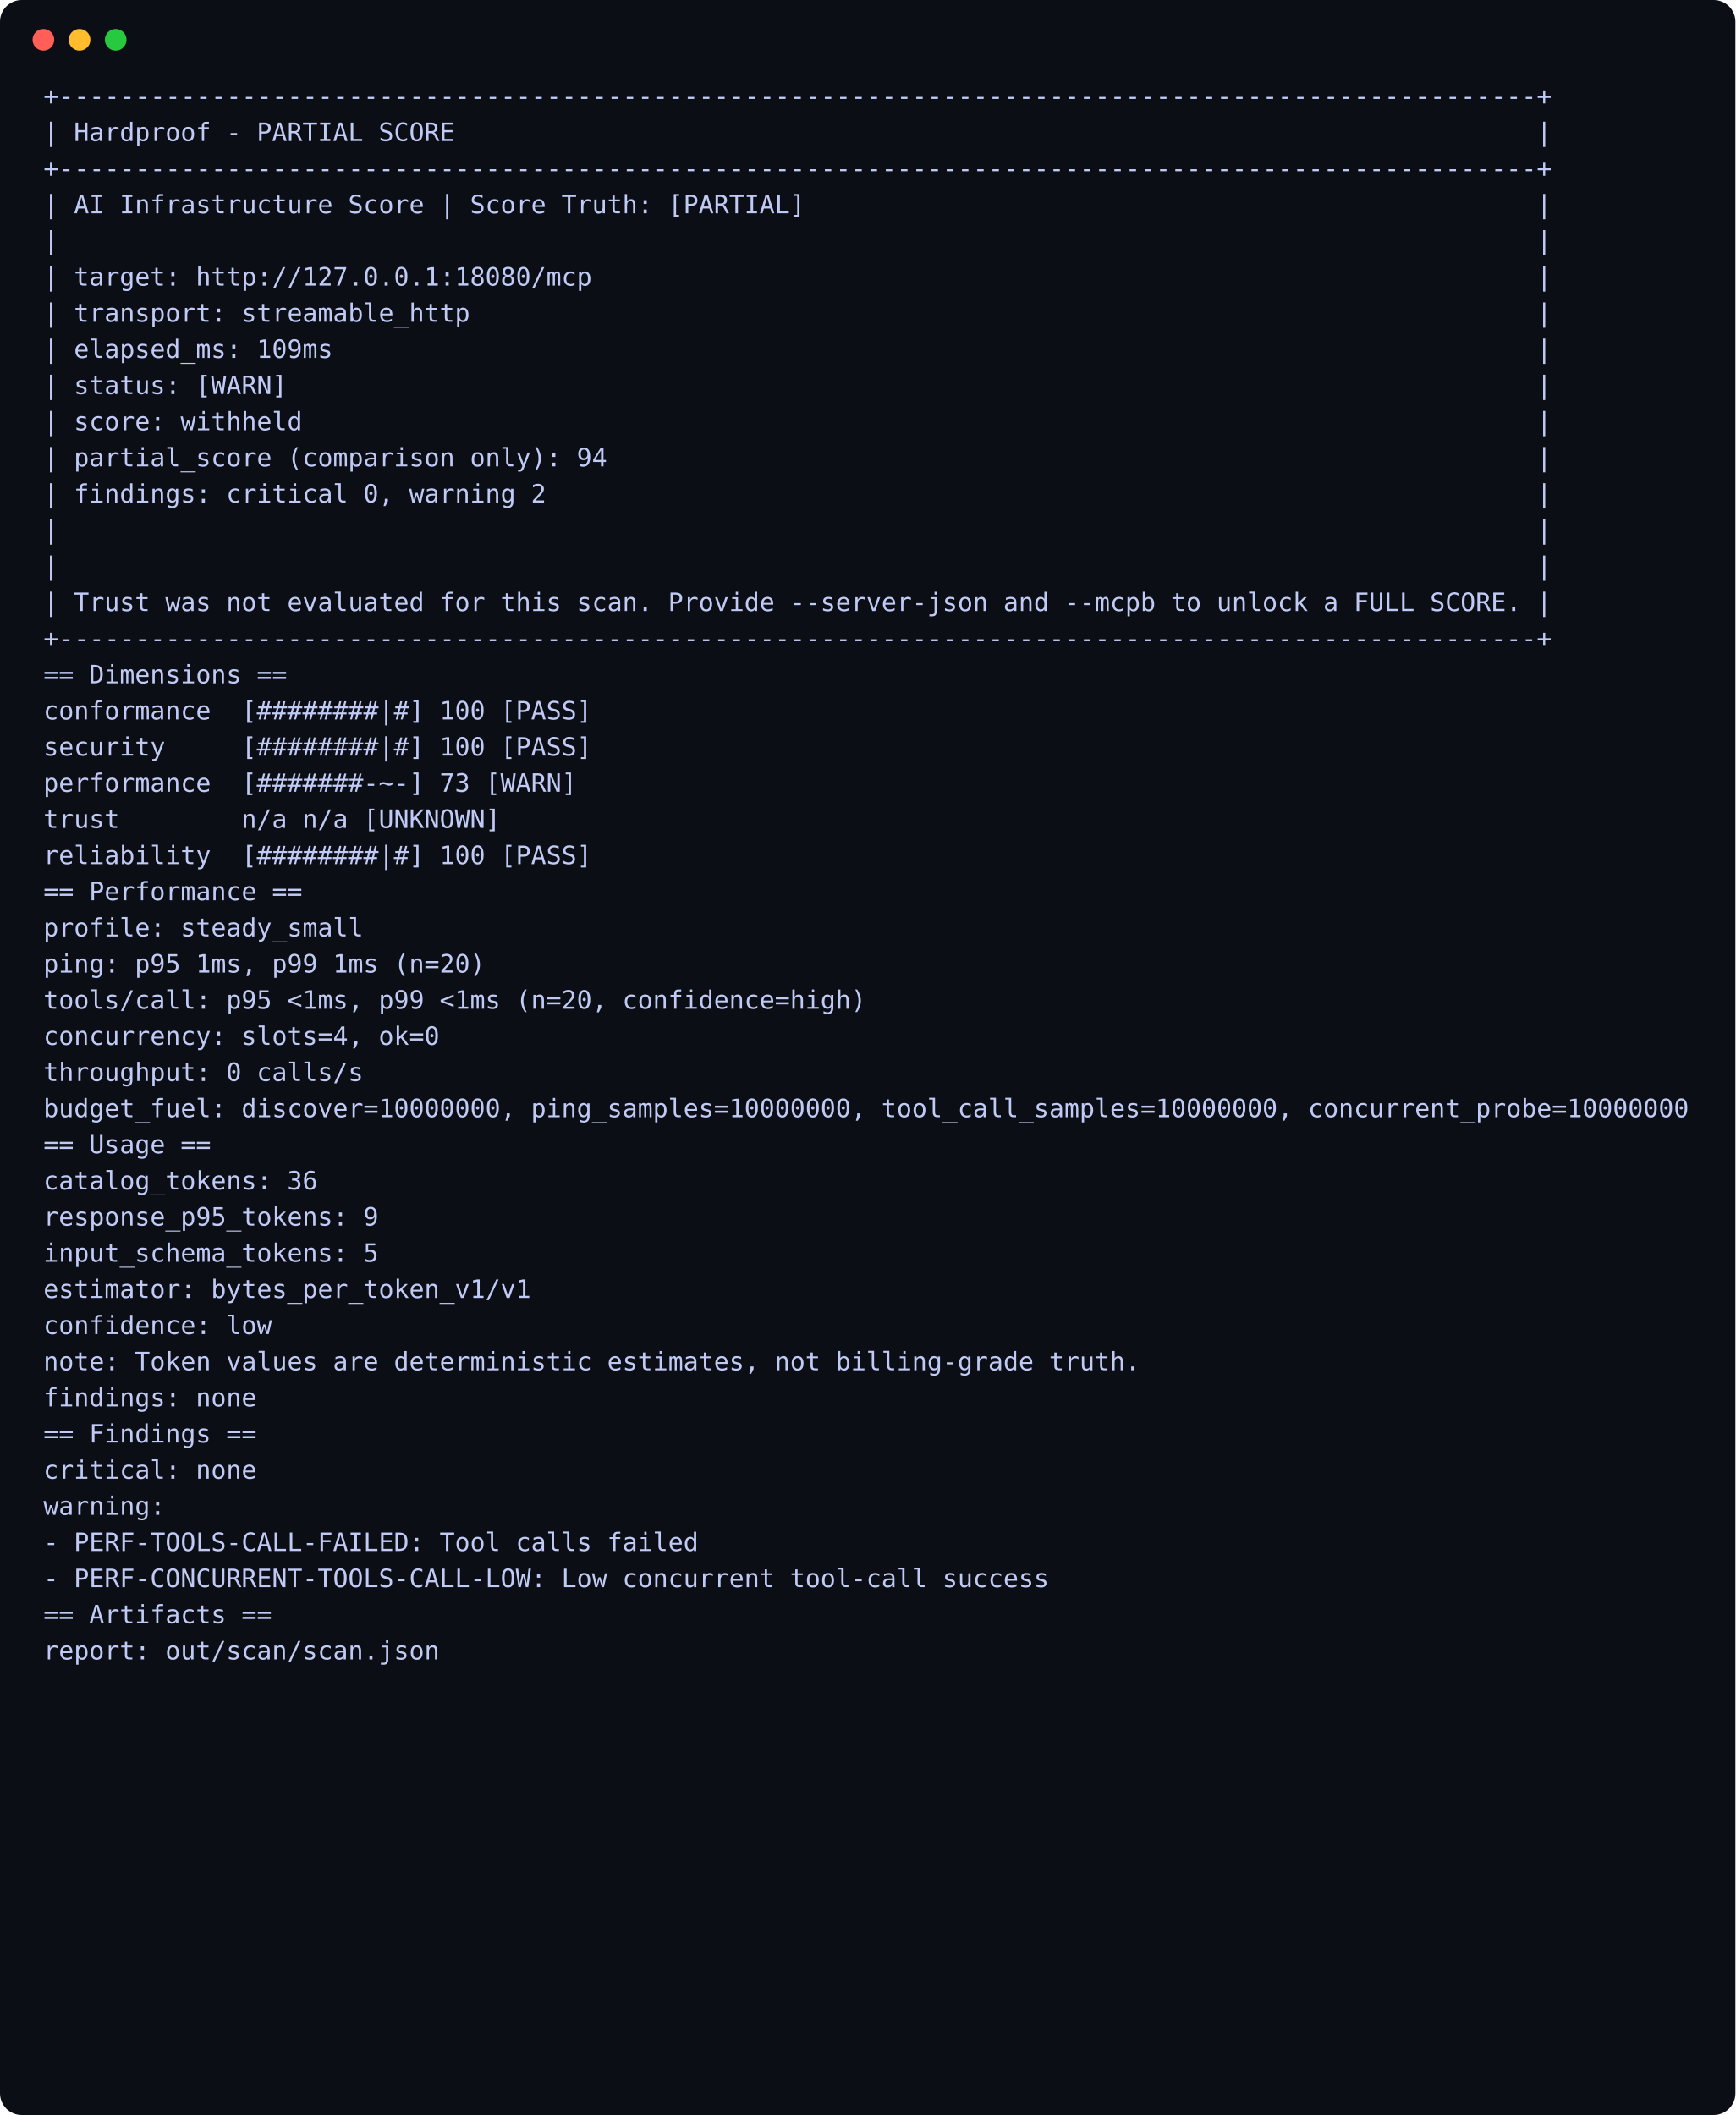
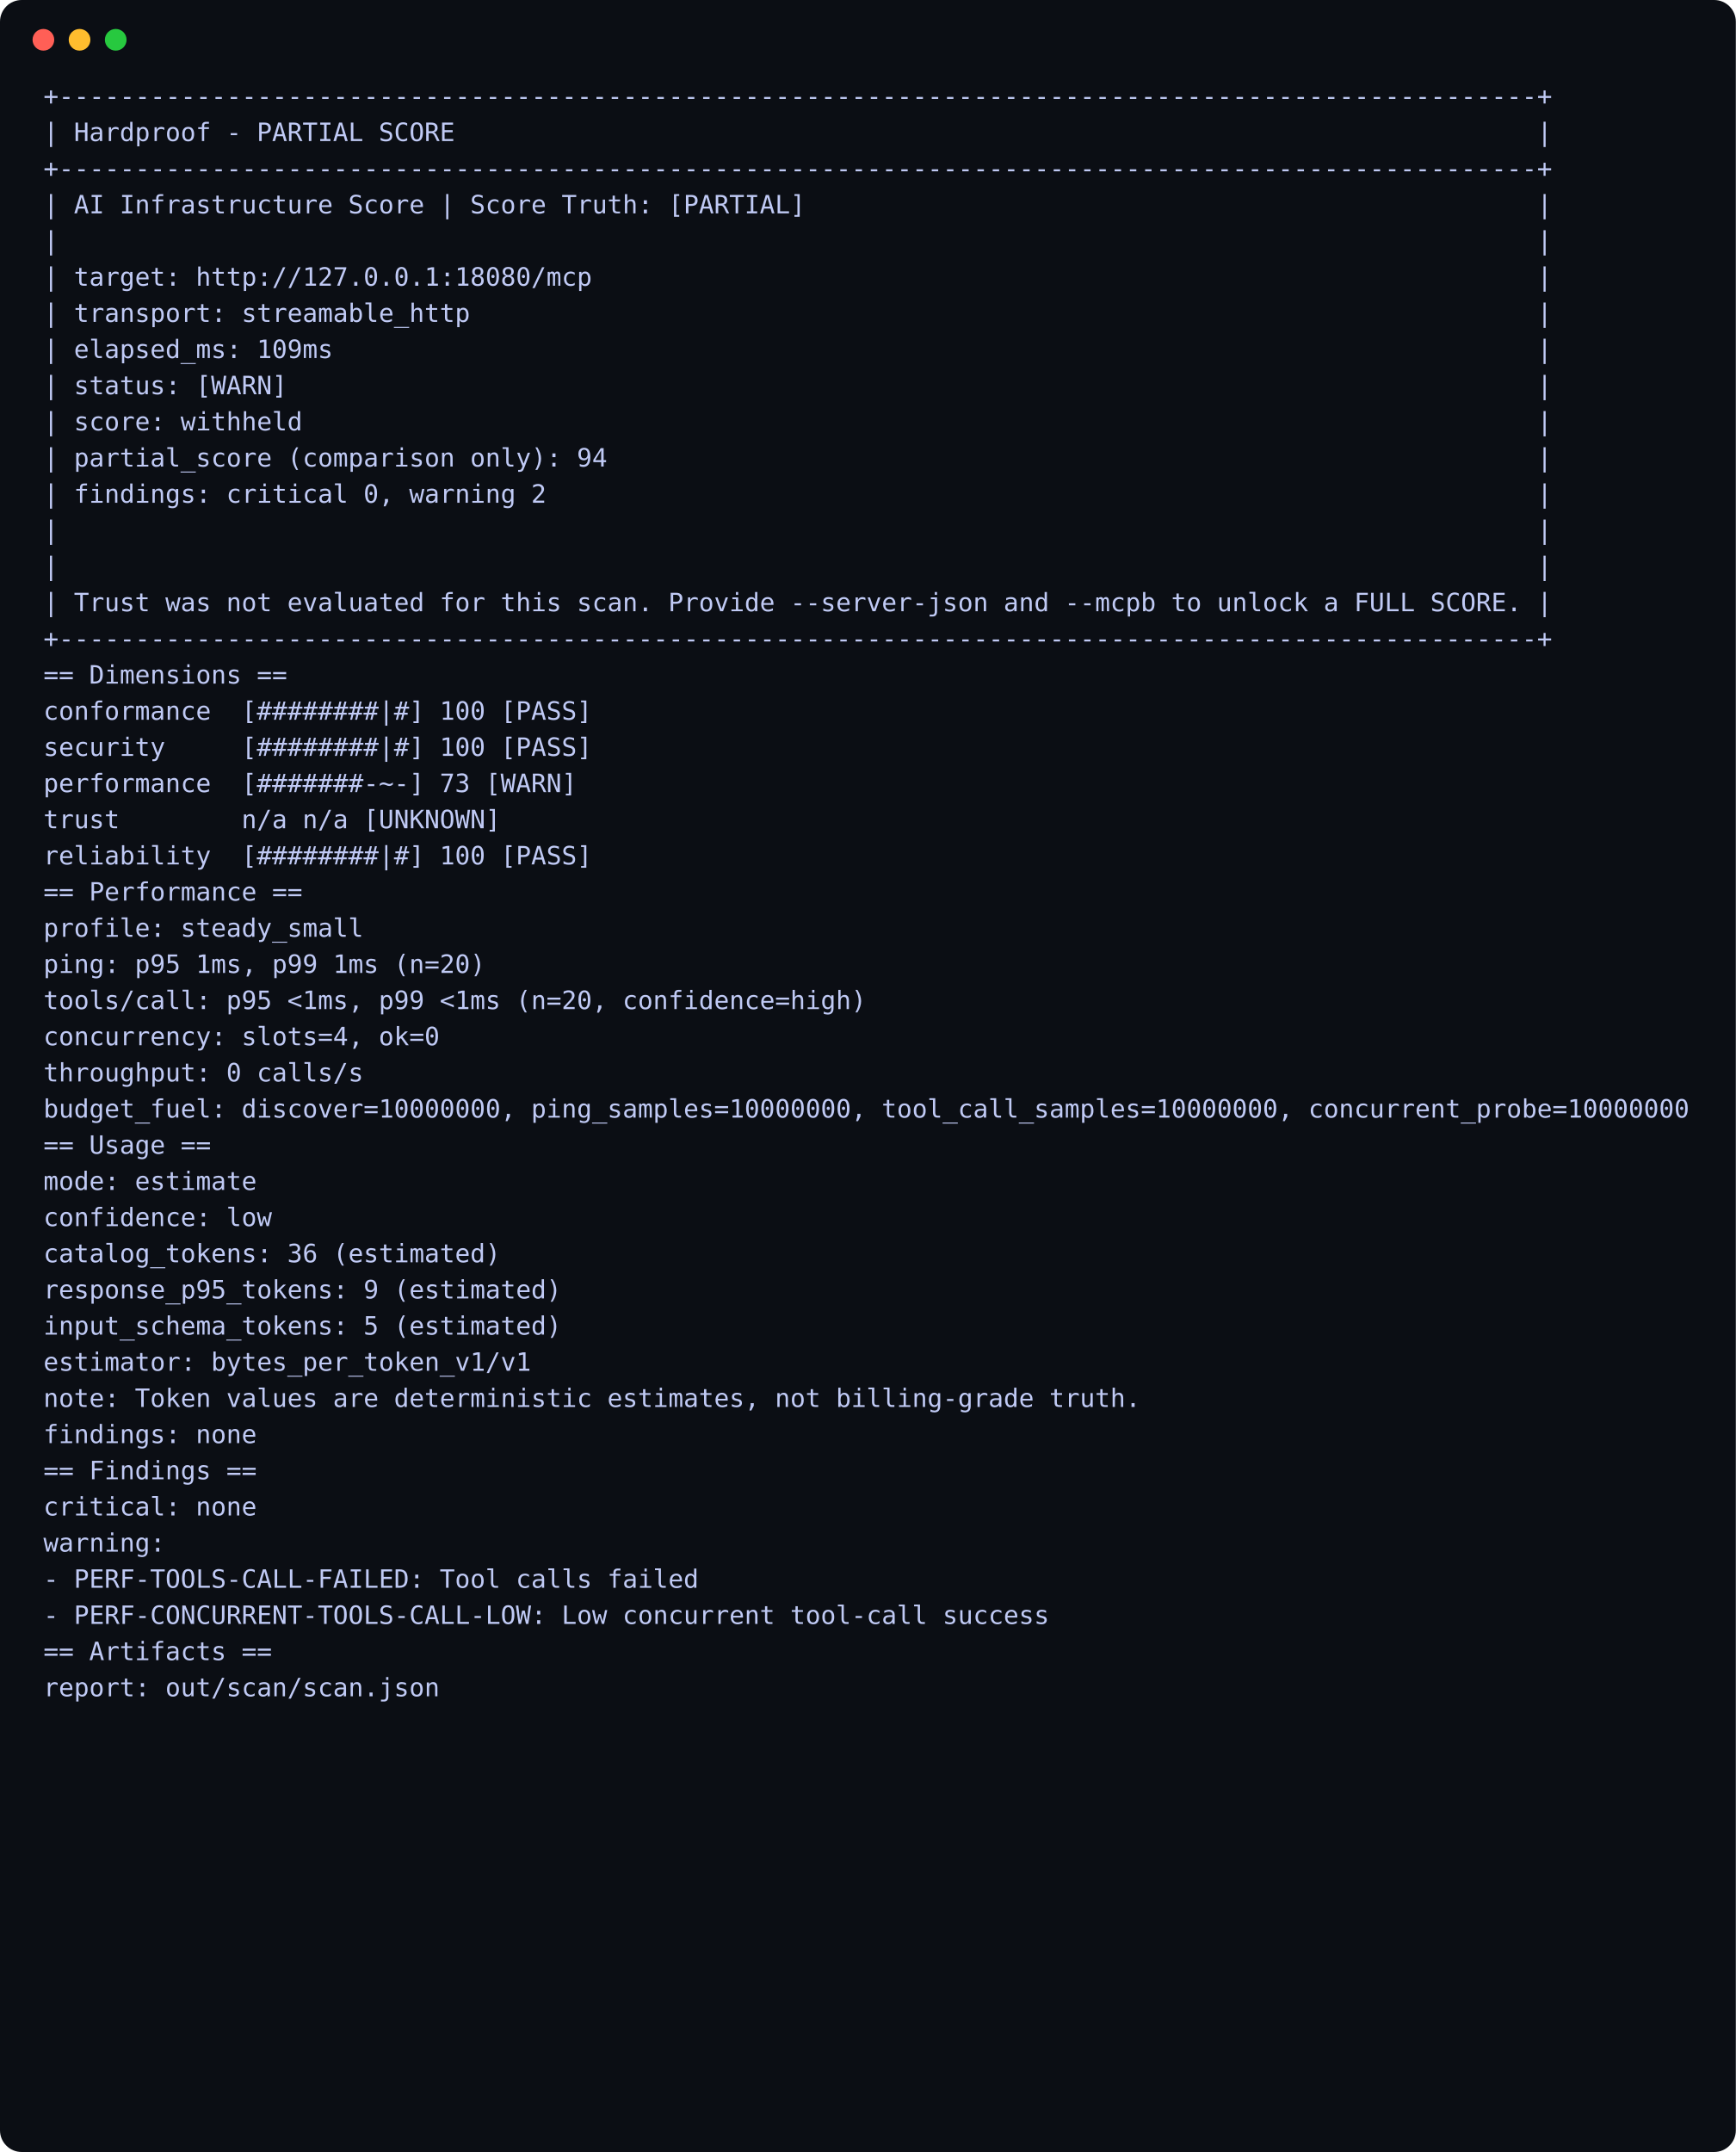
- <svg xmlns="http://www.w3.org/2000/svg" width="960" height="1170" viewBox="0 0 960 1170">
-   <rect width="960" height="1170" rx="12" fill="#0b0e14" />
+ <svg xmlns="http://www.w3.org/2000/svg" width="960" height="1190" viewBox="0 0 960 1190">
+   <rect width="960" height="1190" rx="12" fill="#0b0e14" />
  <circle cx="24" cy="22" r="6" fill="#ff5f56" />
  <circle cx="44" cy="22" r="6" fill="#ffbd2e" />
  <circle cx="64" cy="22" r="6" fill="#27c93f" />
  <text x="24" y="58" font-family="SFMono-Regular, Menlo, Monaco, Consolas, monospace" font-size="14" fill="#c0caf5" xml:space="preserve">
    <tspan x="24" dy="0">+-------------------------------------------------------------------------------------------------+</tspan>
    <tspan x="24" dy="20">| Hardproof - PARTIAL SCORE                                                                       |</tspan>
    <tspan x="24" dy="20">+-------------------------------------------------------------------------------------------------+</tspan>
    <tspan x="24" dy="20">| AI Infrastructure Score | Score Truth: [PARTIAL]                                                |</tspan>
    <tspan x="24" dy="20">|                                                                                                 |</tspan>
    <tspan x="24" dy="20">| target: http://127.0.0.1:18080/mcp                                                              |</tspan>
    <tspan x="24" dy="20">| transport: streamable_http                                                                      |</tspan>
    <tspan x="24" dy="20">| elapsed_ms: 109ms                                                                               |</tspan>
    <tspan x="24" dy="20">| status: [WARN]                                                                                  |</tspan>
    <tspan x="24" dy="20">| score: withheld                                                                                 |</tspan>
    <tspan x="24" dy="20">| partial_score (comparison only): 94                                                             |</tspan>
    <tspan x="24" dy="20">| findings: critical 0, warning 2                                                                 |</tspan>
    <tspan x="24" dy="20">|                                                                                                 |</tspan>
    <tspan x="24" dy="20">|                                                                                                 |</tspan>
    <tspan x="24" dy="20">| Trust was not evaluated for this scan. Provide --server-json and --mcpb to unlock a FULL SCORE. |</tspan>
    <tspan x="24" dy="20">+-------------------------------------------------------------------------------------------------+</tspan>
    <tspan x="24" dy="20" />
    <tspan x="24" dy="20" />
    <tspan x="24" dy="20">== Dimensions ==</tspan>
    <tspan x="24" dy="20">conformance  [########|#] 100 [PASS]</tspan>
    <tspan x="24" dy="20">security     [########|#] 100 [PASS]</tspan>
    <tspan x="24" dy="20">performance  [#######-~-] 73 [WARN]</tspan>
    <tspan x="24" dy="20">trust        n/a n/a [UNKNOWN]</tspan>
    <tspan x="24" dy="20">reliability  [########|#] 100 [PASS]</tspan>
    <tspan x="24" dy="20" />
    <tspan x="24" dy="20" />
    <tspan x="24" dy="20">== Performance ==</tspan>
    <tspan x="24" dy="20">profile: steady_small</tspan>
    <tspan x="24" dy="20">ping: p95 1ms, p99 1ms (n=20)</tspan>
    <tspan x="24" dy="20">tools/call: p95 &lt;1ms, p99 &lt;1ms (n=20, confidence=high)</tspan>
    <tspan x="24" dy="20">concurrency: slots=4, ok=0</tspan>
    <tspan x="24" dy="20">throughput: 0 calls/s</tspan>
    <tspan x="24" dy="20">budget_fuel: discover=10000000, ping_samples=10000000, tool_call_samples=10000000, concurrent_probe=10000000</tspan>
    <tspan x="24" dy="20" />
    <tspan x="24" dy="20" />
    <tspan x="24" dy="20">== Usage ==</tspan>
-     <tspan x="24" dy="20">catalog_tokens: 36</tspan>
-     <tspan x="24" dy="20">response_p95_tokens: 9</tspan>
-     <tspan x="24" dy="20">input_schema_tokens: 5</tspan>
+     <tspan x="24" dy="20">mode: estimate</tspan>
+     <tspan x="24" dy="20">confidence: low</tspan>
+     <tspan x="24" dy="20">catalog_tokens: 36 (estimated)</tspan>
+     <tspan x="24" dy="20">response_p95_tokens: 9 (estimated)</tspan>
+     <tspan x="24" dy="20">input_schema_tokens: 5 (estimated)</tspan>
    <tspan x="24" dy="20">estimator: bytes_per_token_v1/v1</tspan>
-     <tspan x="24" dy="20">confidence: low</tspan>
    <tspan x="24" dy="20">note: Token values are deterministic estimates, not billing-grade truth.</tspan>
    <tspan x="24" dy="20">findings: none</tspan>
    <tspan x="24" dy="20" />
    <tspan x="24" dy="20" />
    <tspan x="24" dy="20">== Findings ==</tspan>
    <tspan x="24" dy="20">critical: none</tspan>
    <tspan x="24" dy="20">warning:</tspan>
    <tspan x="24" dy="20">- PERF-TOOLS-CALL-FAILED: Tool calls failed</tspan>
    <tspan x="24" dy="20">- PERF-CONCURRENT-TOOLS-CALL-LOW: Low concurrent tool-call success</tspan>
    <tspan x="24" dy="20" />
    <tspan x="24" dy="20" />
    <tspan x="24" dy="20">== Artifacts ==</tspan>
    <tspan x="24" dy="20">report: out/scan/scan.json</tspan>
  </text>
</svg>
